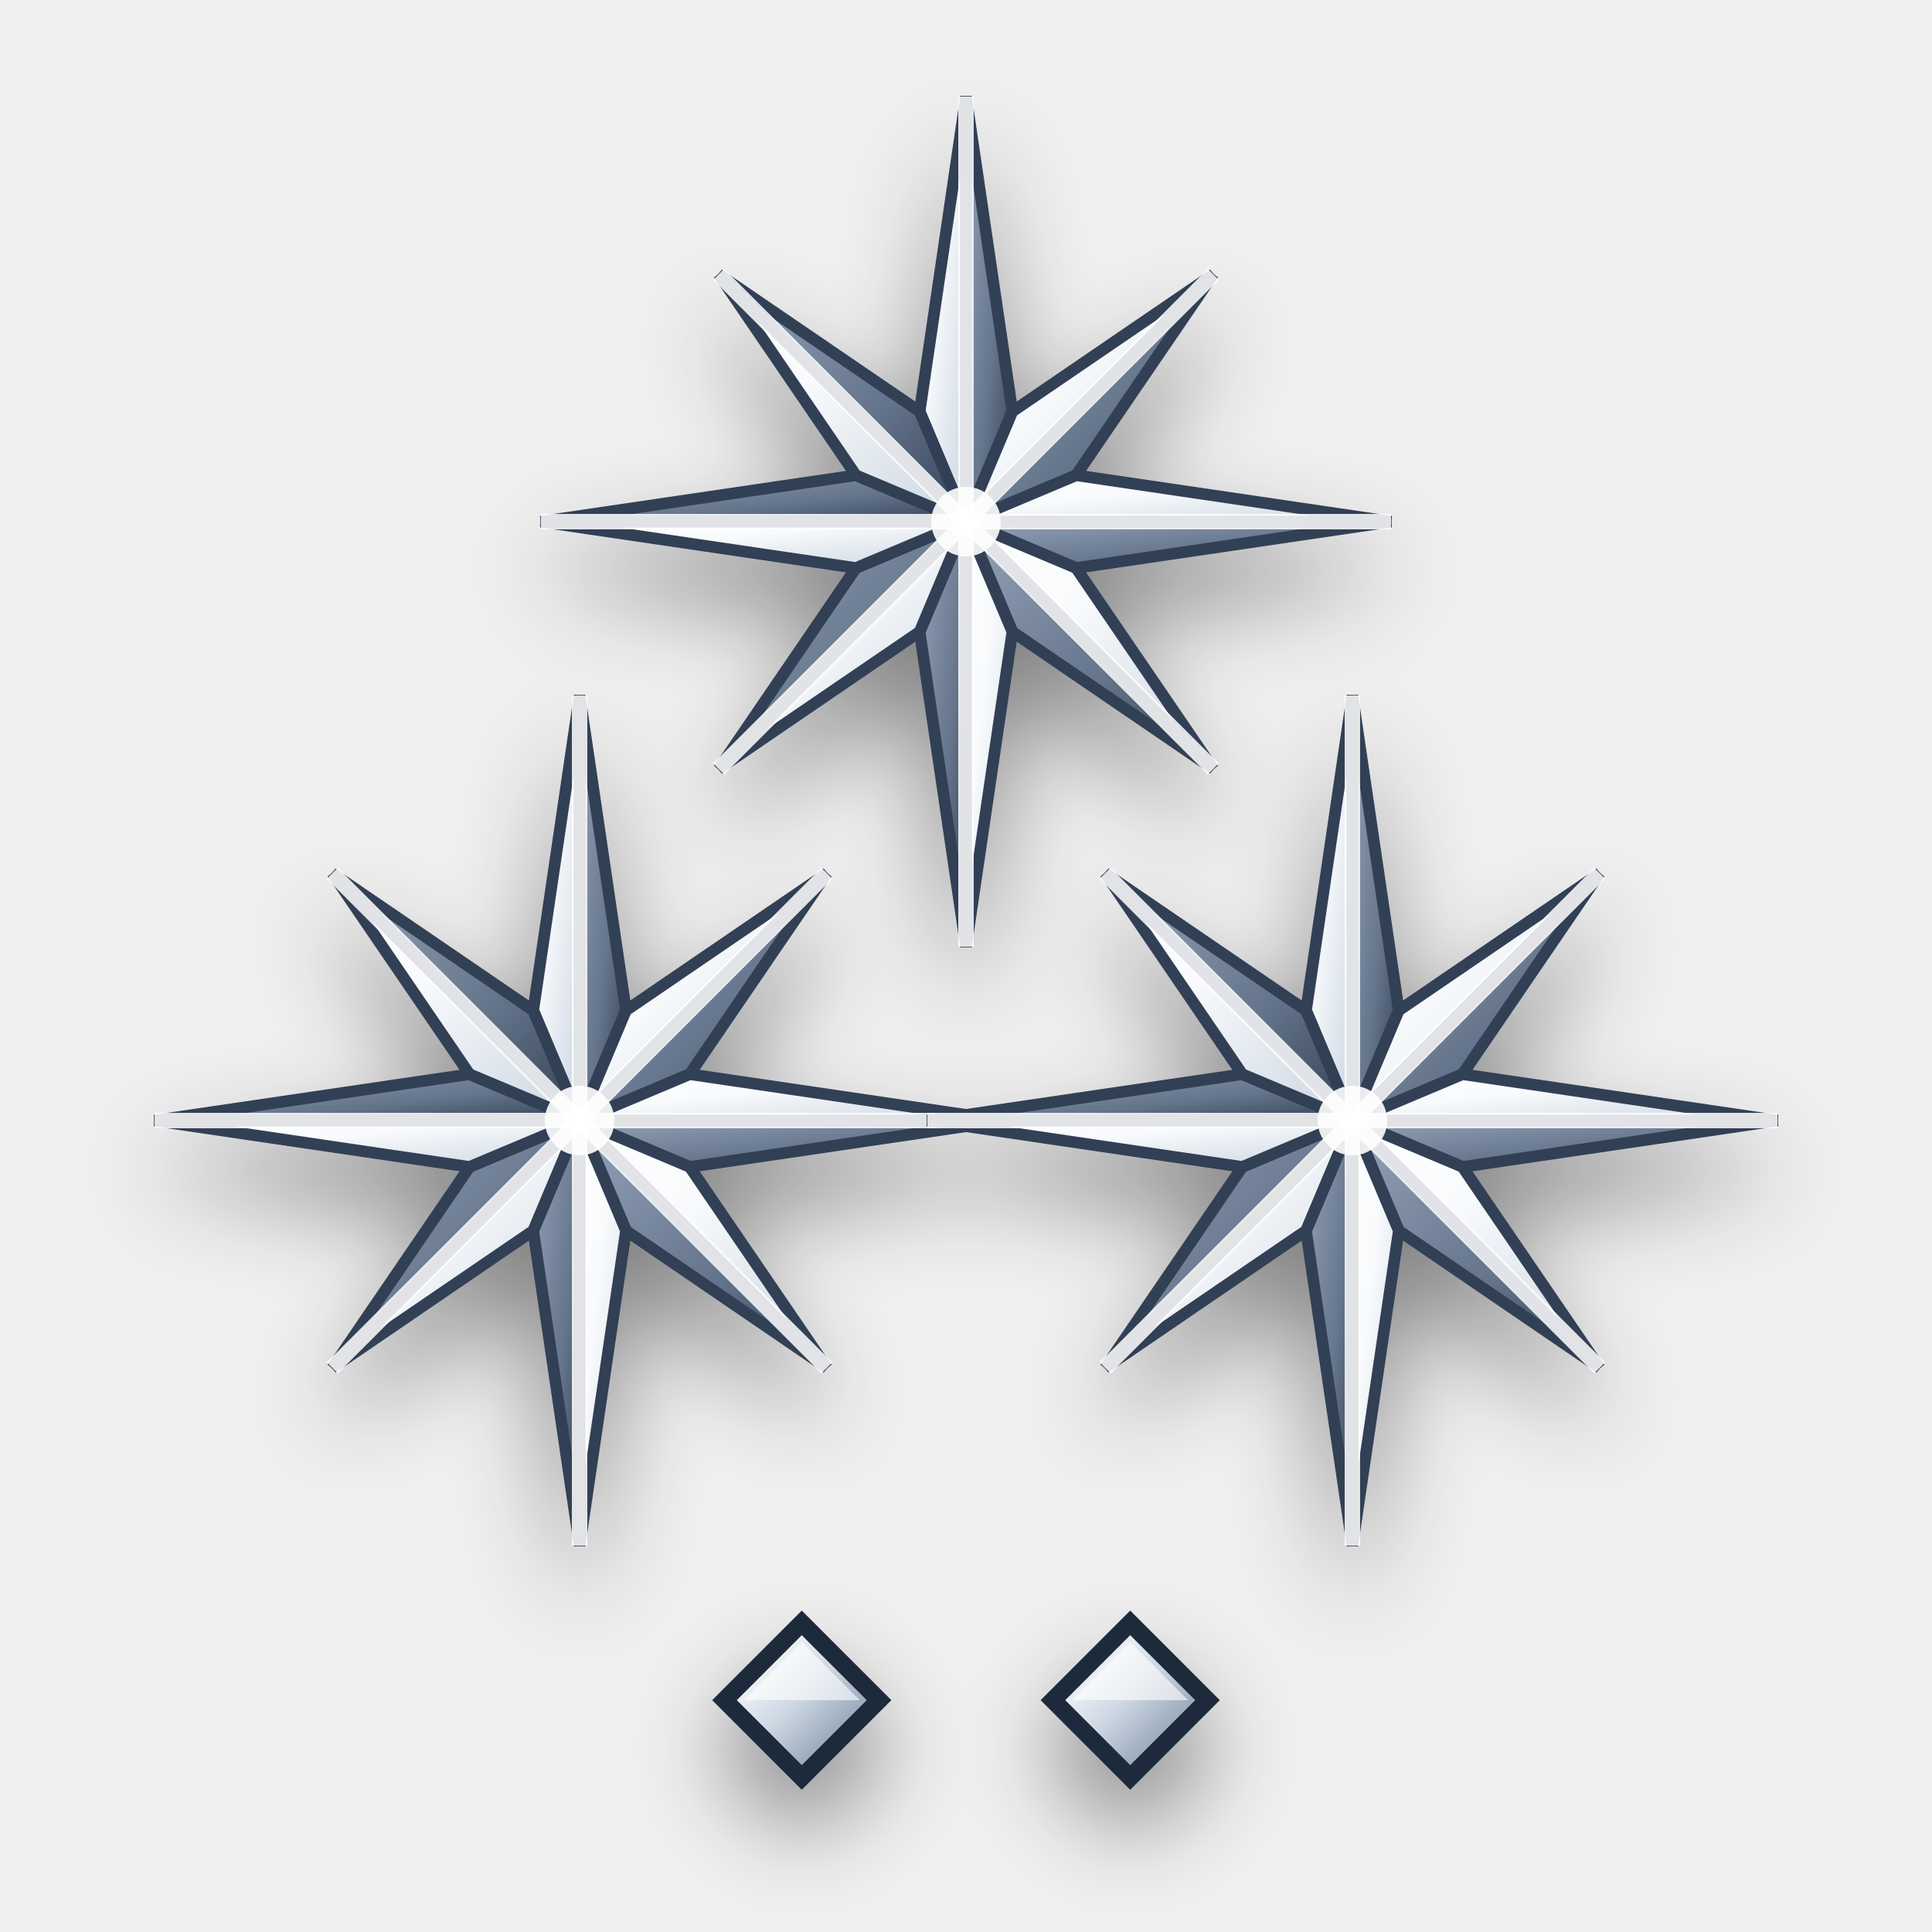
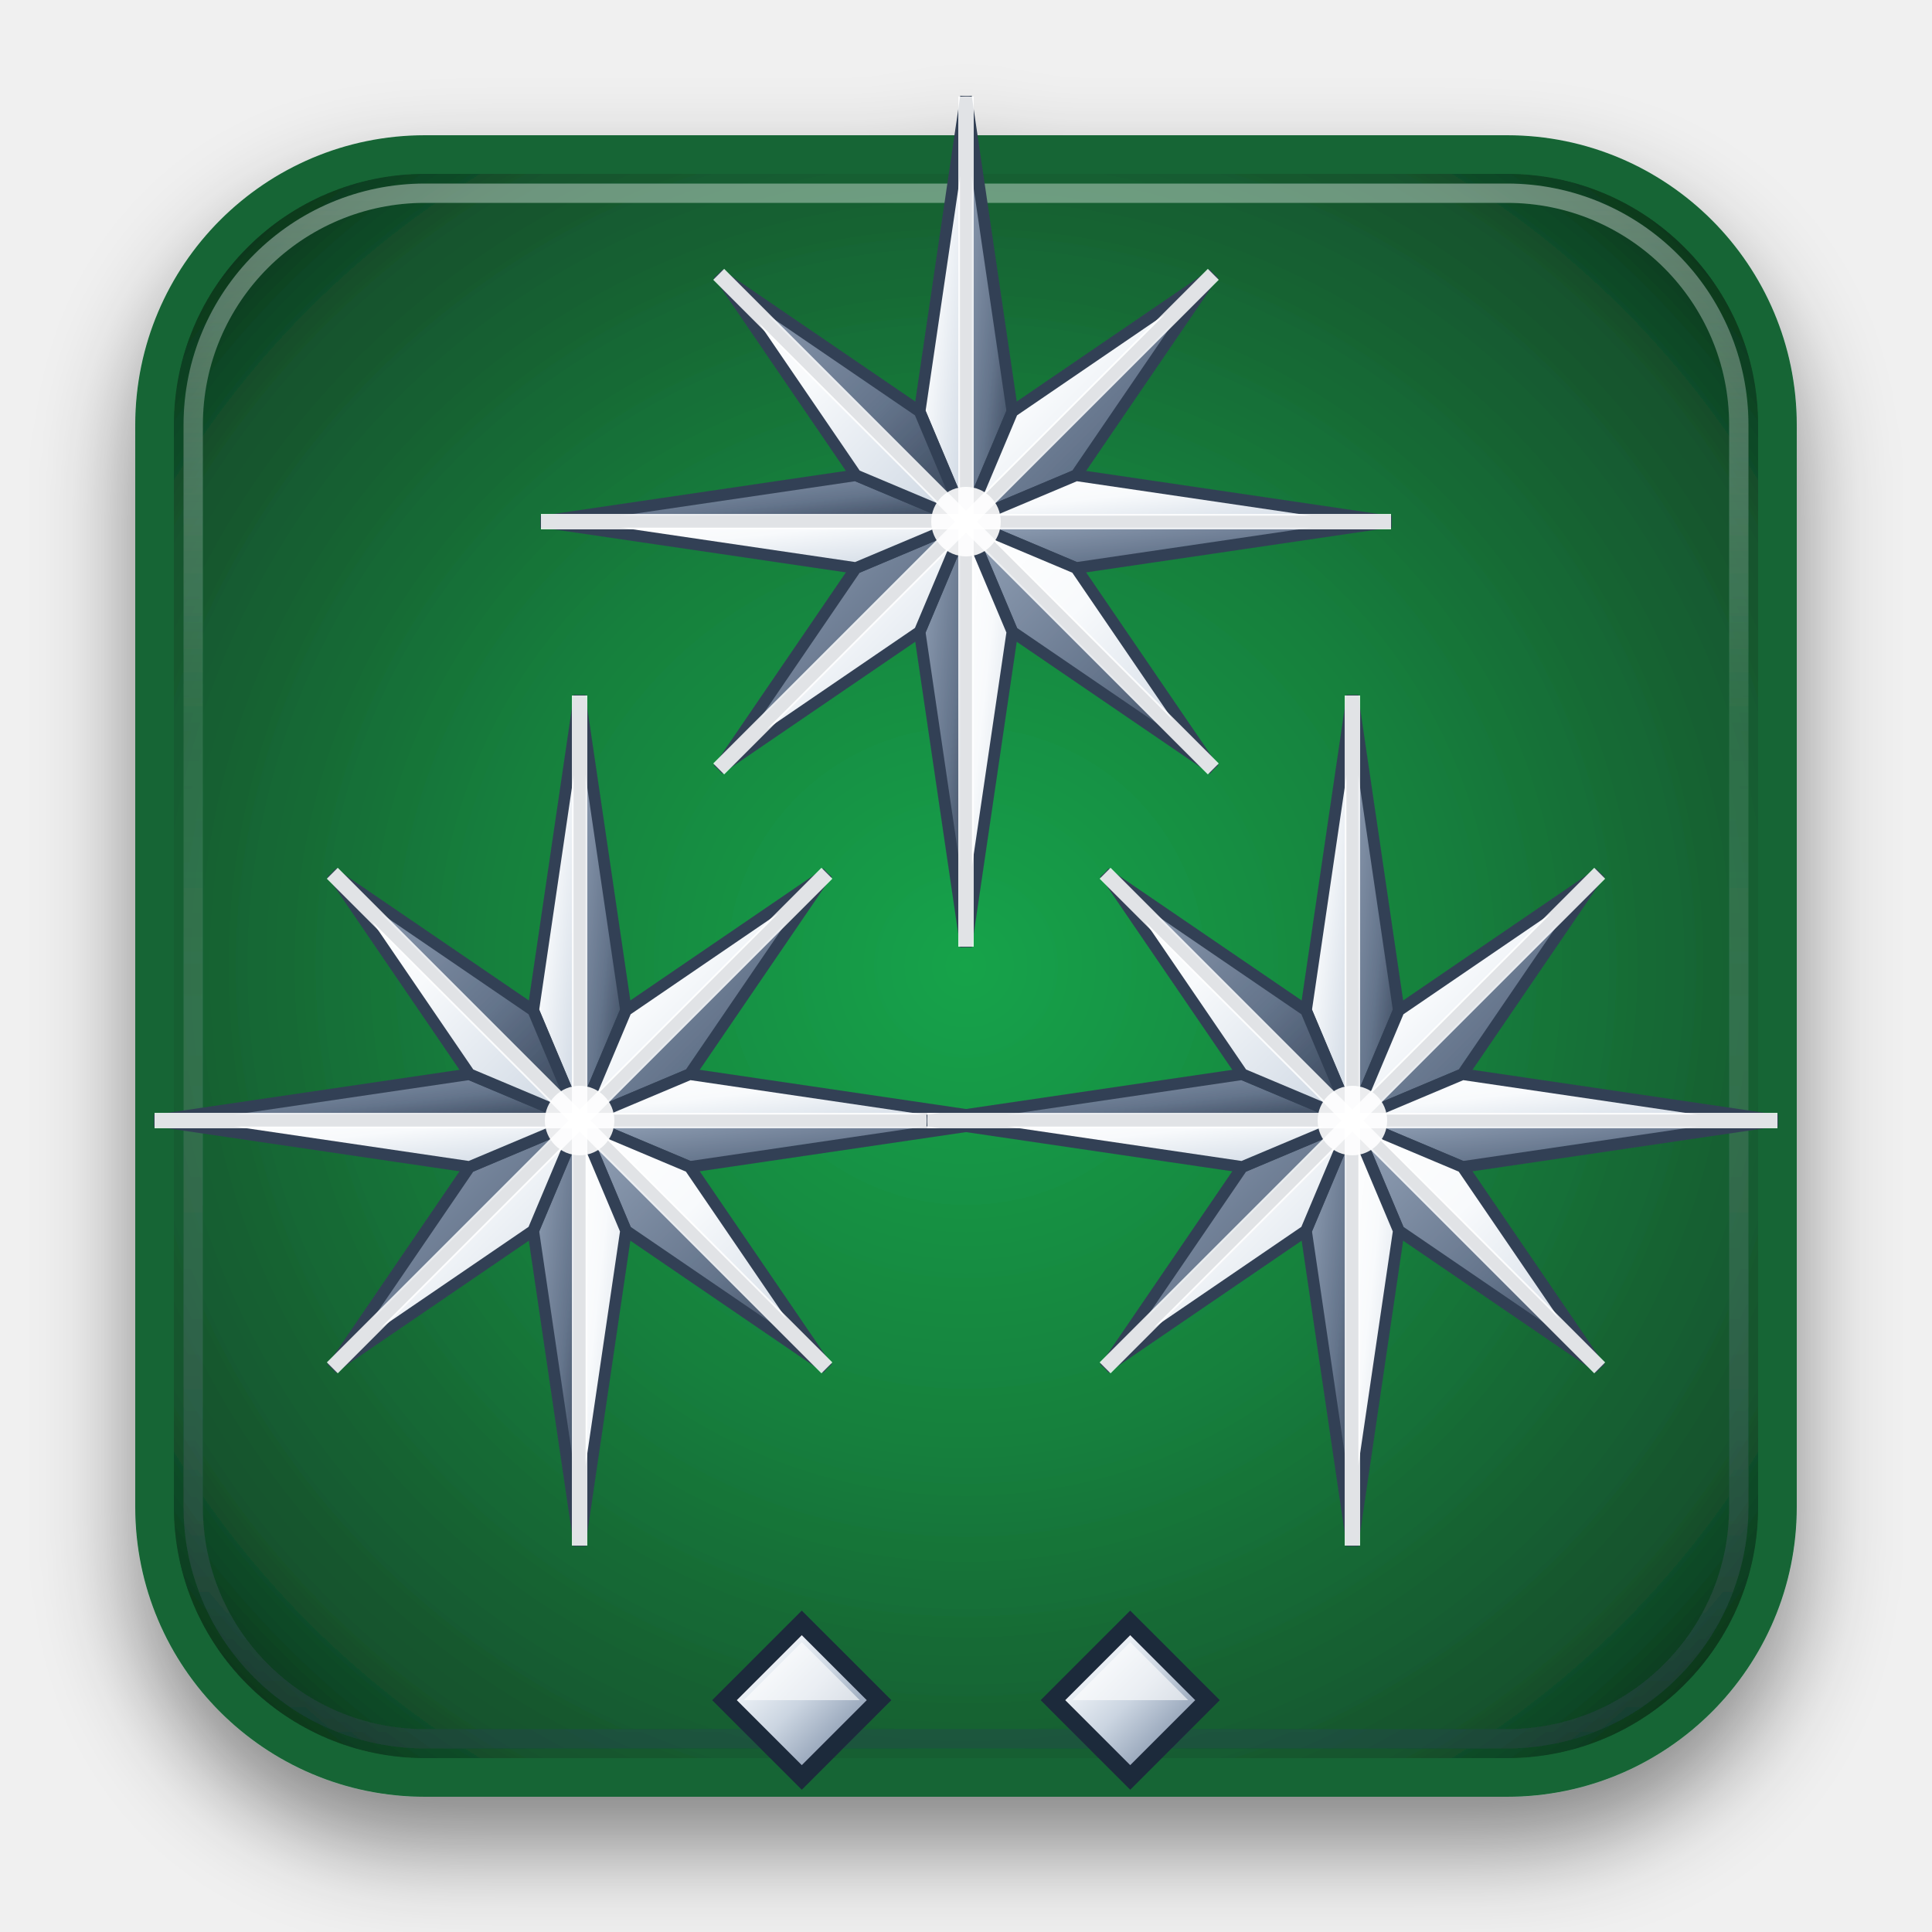
<svg xmlns="http://www.w3.org/2000/svg" viewBox="0 0 100 100" width="100%" height="100%">
  <defs>
    <linearGradient id="silverGrad" x1="0%" y1="0%" x2="100%" y2="100%">
      <stop offset="0%" stop-color="#FFFFFF" />
      <stop offset="25%" stop-color="#F1F5F9" />
      <stop offset="50%" stop-color="#CBD5E1" />
      <stop offset="75%" stop-color="#94A3B8" />
      <stop offset="100%" stop-color="#475569" />
    </linearGradient>
    <linearGradient id="silverBevel" x1="0%" y1="0%" x2="0%" y2="100%">
      <stop offset="0%" stop-color="#FFFFFF" stop-opacity="0.95" />
      <stop offset="35%" stop-color="#E2E8F0" stop-opacity="0.3" />
      <stop offset="100%" stop-color="#334155" stop-opacity="0.85" />
    </linearGradient>
    <linearGradient id="starFacetLight" x1="0%" y1="0%" x2="100%" y2="100%">
      <stop offset="0%" stop-color="#FFFFFF" />
      <stop offset="40%" stop-color="#F8FAFC" />
      <stop offset="100%" stop-color="#CBD5E1" />
    </linearGradient>
    <linearGradient id="starFacetDark" x1="0%" y1="0%" x2="100%" y2="100%">
      <stop offset="0%" stop-color="#94A3B8" />
      <stop offset="60%" stop-color="#64748B" />
      <stop offset="100%" stop-color="#334155" />
    </linearGradient>
    <linearGradient id="goldGrad" x1="0%" y1="0%" x2="100%" y2="100%">
      <stop offset="0%" stop-color="#FFFBEB" />
      <stop offset="20%" stop-color="#FDE047" />
      <stop offset="50%" stop-color="#F59E0B" />
      <stop offset="80%" stop-color="#D97706" />
      <stop offset="100%" stop-color="#78350F" />
    </linearGradient>
    <linearGradient id="goldBevel" x1="0%" y1="0%" x2="0%" y2="100%">
      <stop offset="0%" stop-color="#FEF9C3" stop-opacity="0.95" />
      <stop offset="50%" stop-color="#F59E0B" stop-opacity="0.35" />
      <stop offset="100%" stop-color="#92400E" stop-opacity="0.9" />
    </linearGradient>
    <linearGradient id="goldStarFacetLight" x1="0%" y1="0%" x2="100%" y2="100%">
      <stop offset="0%" stop-color="#FEF9C3" />
      <stop offset="40%" stop-color="#FDE047" />
      <stop offset="100%" stop-color="#F59E0B" />
    </linearGradient>
    <linearGradient id="goldStarFacetDark" x1="0%" y1="0%" x2="100%" y2="100%">
      <stop offset="0%" stop-color="#D97706" />
      <stop offset="60%" stop-color="#B45309" />
      <stop offset="100%" stop-color="#78350F" />
    </linearGradient>
    <linearGradient id="diamondCyan" x1="0%" y1="0%" x2="100%" y2="100%">
      <stop offset="0%" stop-color="#F0F9FF" />
      <stop offset="25%" stop-color="#7DD3FC" />
      <stop offset="50%" stop-color="#0284C7" />
      <stop offset="85%" stop-color="#0369A1" />
      <stop offset="100%" stop-color="#0C4A6E" />
    </linearGradient>
    <linearGradient id="diamondGold" x1="0%" y1="0%" x2="100%" y2="100%">
      <stop offset="0%" stop-color="#FFFBEB" />
      <stop offset="25%" stop-color="#FDE047" />
      <stop offset="50%" stop-color="#F59E0B" />
      <stop offset="80%" stop-color="#D97706" />
      <stop offset="100%" stop-color="#78350F" />
    </linearGradient>
    <linearGradient id="facetTop" x1="0%" y1="0%" x2="0%" y2="100%">
      <stop offset="0%" stop-color="#FFFFFF" stop-opacity="0.9" />
      <stop offset="100%" stop-color="#38BDF8" stop-opacity="0.2" />
    </linearGradient>
    <linearGradient id="facetBottom" x1="0%" y1="0%" x2="0%" y2="100%">
      <stop offset="0%" stop-color="#0284C7" stop-opacity="0.3" />
      <stop offset="100%" stop-color="#082F49" stop-opacity="0.85" />
    </linearGradient>
    <linearGradient id="facetGoldTop" x1="0%" y1="0%" x2="0%" y2="100%">
      <stop offset="0%" stop-color="#FFFFFF" stop-opacity="0.95" />
      <stop offset="100%" stop-color="#FDE047" stop-opacity="0.25" />
    </linearGradient>
    <linearGradient id="facetGoldBottom" x1="0%" y1="0%" x2="0%" y2="100%">
      <stop offset="0%" stop-color="#B45309" stop-opacity="0.35" />
      <stop offset="100%" stop-color="#451A03" stop-opacity="0.9" />
    </linearGradient>
    <radialGradient id="plateCrimson" cx="50%" cy="50%" r="65%">
      <stop offset="0%" stop-color="#6B1D22" />
      <stop offset="50%" stop-color="#4A1216" />
      <stop offset="85%" stop-color="#2D0A0C" />
      <stop offset="100%" stop-color="#1A0406" />
    </radialGradient>
    <filter id="badgeShadow" x="-20%" y="-20%" width="140%" height="140%">
      <feDropShadow dx="0" dy="2.5" stdDeviation="2.5" flood-color="#000000" flood-opacity="0.45" />
    </filter>
    <filter id="goldGlow" x="-30%" y="-30%" width="160%" height="160%">
      <feDropShadow dx="0" dy="1" stdDeviation="3.5" flood-color="#F59E0B" flood-opacity="0.5" />
    </filter>
+     <radialGradient id="plateGrey" cx="50%" cy="50%" r="65%">
+       <stop offset="0%" stop-color="#475569" />
+       <stop offset="50%" stop-color="#334155" />
+       <stop offset="85%" stop-color="#1E293B" />
+       <stop offset="100%" stop-color="#0F172A" />
+     </radialGradient>
+     <radialGradient id="plateLeather" cx="50%" cy="50%" r="65%">
+       <stop offset="0%" stop-color="#854D0E" />
+       <stop offset="45%" stop-color="#713F12" />
+       <stop offset="85%" stop-color="#451A03" />
+       <stop offset="100%" stop-color="#260E02" />
+     </radialGradient>
+     <radialGradient id="plateBlue" cx="50%" cy="50%" r="65%">
+       <stop offset="0%" stop-color="#0284C7" />
+       <stop offset="45%" stop-color="#0369A1" />
+       <stop offset="85%" stop-color="#0C4A6E" />
+       <stop offset="100%" stop-color="#082F49" />
+     </radialGradient>
+     <radialGradient id="plateGreen" cx="50%" cy="50%" r="65%">
+       <stop offset="0%" stop-color="#16A34A" />
+       <stop offset="45%" stop-color="#15803D" />
+       <stop offset="85%" stop-color="#14532D" />
+       <stop offset="100%" stop-color="#052E16" />
+     </radialGradient>
+     <radialGradient id="plateCrimson" cx="50%" cy="50%" r="65%">
+       <stop offset="0%" stop-color="#6B1D22" />
+       <stop offset="50%" stop-color="#4A1216" />
+       <stop offset="85%" stop-color="#2D0A0C" />
+       <stop offset="100%" stop-color="#1A0406" />
+     </radialGradient>
+     <radialGradient id="plateBlack" cx="50%" cy="50%" r="65%">
+       <stop offset="0%" stop-color="#181A22" />
+       <stop offset="50%" stop-color="#0D0E14" />
+       <stop offset="85%" stop-color="#05060A" />
+       <stop offset="100%" stop-color="#000000" />
+     </radialGradient>
+     <linearGradient id="diamondSilver" x1="0%" y1="0%" x2="100%" y2="100%">
+       <stop offset="0%" stop-color="#FFFFFF" />
+       <stop offset="25%" stop-color="#F1F5F9" />
+       <stop offset="50%" stop-color="#CBD5E1" />
+       <stop offset="75%" stop-color="#94A3B8" />
+       <stop offset="100%" stop-color="#475569" />
+     </linearGradient>
+     <linearGradient id="facetSilverTop" x1="0%" y1="0%" x2="0%" y2="100%">
+       <stop offset="0%" stop-color="#FFFFFF" stop-opacity="0.95" />
+       <stop offset="100%" stop-color="#CBD5E1" stop-opacity="0.3" />
+     </linearGradient>
+     <linearGradient id="facetSilverBottom" x1="0%" y1="0%" x2="0%" y2="100%">
+       <stop offset="0%" stop-color="#94A3B8" stop-opacity="0.4" />
+       <stop offset="100%" stop-color="#334155" stop-opacity="0.85" />
+     </linearGradient>
  </defs>
  <g filter="url(#badgeShadow)">
+     <rect x="8" y="8" width="84" height="84" rx="14" fill="url(#plateGreen)" stroke="#166534" stroke-width="2" />
+     <rect x="10" y="10" width="80" height="80" rx="12" fill="none" stroke="url(#silverBevel)" stroke-width="1" opacity="0.4" />
    <g id="star8">
      <polygon points="50,27 47.6,21.3 50.0,5.0" fill="url(#starFacetLight)" stroke="#334155" stroke-width="0.6" />
      <polygon points="50,27 50.0,5.0 52.4,21.3" fill="url(#starFacetDark)" stroke="#334155" stroke-width="0.6" />
      <polygon points="50,27 52.4,21.3 62.8,14.2" fill="url(#starFacetLight)" stroke="#334155" stroke-width="0.6" />
      <polygon points="50,27 62.8,14.2 55.7,24.6" fill="url(#starFacetDark)" stroke="#334155" stroke-width="0.6" />
      <polygon points="50,27 55.7,24.6 72.0,27.0" fill="url(#starFacetLight)" stroke="#334155" stroke-width="0.6" />
      <polygon points="50,27 72.0,27.0 55.7,29.4" fill="url(#starFacetDark)" stroke="#334155" stroke-width="0.6" />
      <polygon points="50,27 55.7,29.4 62.8,39.8" fill="url(#starFacetLight)" stroke="#334155" stroke-width="0.6" />
      <polygon points="50,27 62.8,39.8 52.4,32.7" fill="url(#starFacetDark)" stroke="#334155" stroke-width="0.6" />
      <polygon points="50,27 52.4,32.7 50.0,49.0" fill="url(#starFacetLight)" stroke="#334155" stroke-width="0.6" />
      <polygon points="50,27 50.0,49.0 47.6,32.7" fill="url(#starFacetDark)" stroke="#334155" stroke-width="0.6" />
      <polygon points="50,27 47.6,32.7 37.2,39.8" fill="url(#starFacetLight)" stroke="#334155" stroke-width="0.6" />
      <polygon points="50,27 37.2,39.8 44.3,29.4" fill="url(#starFacetDark)" stroke="#334155" stroke-width="0.6" />
      <polygon points="50,27 44.3,29.4 28.0,27.0" fill="url(#starFacetLight)" stroke="#334155" stroke-width="0.6" />
      <polygon points="50,27 28.0,27.0 44.3,24.6" fill="url(#starFacetDark)" stroke="#334155" stroke-width="0.6" />
      <polygon points="50,27 44.3,24.6 37.2,14.2" fill="url(#starFacetLight)" stroke="#334155" stroke-width="0.6" />
      <polygon points="50,27 37.2,14.2 47.6,21.3" fill="url(#starFacetDark)" stroke="#334155" stroke-width="0.6" />
      <line x1="50" y1="27" x2="50.0" y2="5.0" stroke="#FFFFFF" stroke-width="0.8" opacity="0.85" />
      <line x1="50" y1="27" x2="62.8" y2="14.2" stroke="#FFFFFF" stroke-width="0.8" opacity="0.85" />
      <line x1="50" y1="27" x2="72.0" y2="27.0" stroke="#FFFFFF" stroke-width="0.8" opacity="0.85" />
      <line x1="50" y1="27" x2="62.8" y2="39.8" stroke="#FFFFFF" stroke-width="0.8" opacity="0.85" />
      <line x1="50" y1="27" x2="50.0" y2="49.0" stroke="#FFFFFF" stroke-width="0.8" opacity="0.85" />
      <line x1="50" y1="27" x2="37.2" y2="39.8" stroke="#FFFFFF" stroke-width="0.8" opacity="0.85" />
      <line x1="50" y1="27" x2="28.0" y2="27.0" stroke="#FFFFFF" stroke-width="0.8" opacity="0.85" />
      <line x1="50" y1="27" x2="37.2" y2="14.2" stroke="#FFFFFF" stroke-width="0.8" opacity="0.85" />
      <circle cx="50" cy="27" r="1.8" fill="#FFFFFF" opacity="0.9" />
    </g>
    <g id="star8">
      <polygon points="30,58 27.6,52.3 30.0,36.0" fill="url(#starFacetLight)" stroke="#334155" stroke-width="0.6" />
      <polygon points="30,58 30.0,36.0 32.4,52.3" fill="url(#starFacetDark)" stroke="#334155" stroke-width="0.6" />
      <polygon points="30,58 32.4,52.3 42.8,45.2" fill="url(#starFacetLight)" stroke="#334155" stroke-width="0.6" />
      <polygon points="30,58 42.8,45.2 35.7,55.6" fill="url(#starFacetDark)" stroke="#334155" stroke-width="0.6" />
      <polygon points="30,58 35.7,55.6 52.0,58.0" fill="url(#starFacetLight)" stroke="#334155" stroke-width="0.6" />
      <polygon points="30,58 52.0,58.0 35.7,60.4" fill="url(#starFacetDark)" stroke="#334155" stroke-width="0.6" />
      <polygon points="30,58 35.7,60.4 42.8,70.8" fill="url(#starFacetLight)" stroke="#334155" stroke-width="0.6" />
      <polygon points="30,58 42.8,70.8 32.4,63.7" fill="url(#starFacetDark)" stroke="#334155" stroke-width="0.6" />
      <polygon points="30,58 32.4,63.7 30.0,80.0" fill="url(#starFacetLight)" stroke="#334155" stroke-width="0.6" />
      <polygon points="30,58 30.0,80.0 27.6,63.7" fill="url(#starFacetDark)" stroke="#334155" stroke-width="0.6" />
      <polygon points="30,58 27.6,63.7 17.2,70.8" fill="url(#starFacetLight)" stroke="#334155" stroke-width="0.6" />
      <polygon points="30,58 17.2,70.8 24.3,60.4" fill="url(#starFacetDark)" stroke="#334155" stroke-width="0.6" />
      <polygon points="30,58 24.3,60.4 8.0,58.0" fill="url(#starFacetLight)" stroke="#334155" stroke-width="0.6" />
      <polygon points="30,58 8.0,58.0 24.3,55.6" fill="url(#starFacetDark)" stroke="#334155" stroke-width="0.6" />
      <polygon points="30,58 24.3,55.6 17.2,45.2" fill="url(#starFacetLight)" stroke="#334155" stroke-width="0.6" />
      <polygon points="30,58 17.2,45.2 27.6,52.3" fill="url(#starFacetDark)" stroke="#334155" stroke-width="0.6" />
      <line x1="30" y1="58" x2="30.0" y2="36.0" stroke="#FFFFFF" stroke-width="0.8" opacity="0.85" />
      <line x1="30" y1="58" x2="42.8" y2="45.2" stroke="#FFFFFF" stroke-width="0.8" opacity="0.85" />
      <line x1="30" y1="58" x2="52.0" y2="58.0" stroke="#FFFFFF" stroke-width="0.8" opacity="0.85" />
      <line x1="30" y1="58" x2="42.8" y2="70.8" stroke="#FFFFFF" stroke-width="0.8" opacity="0.85" />
      <line x1="30" y1="58" x2="30.0" y2="80.0" stroke="#FFFFFF" stroke-width="0.8" opacity="0.85" />
      <line x1="30" y1="58" x2="17.2" y2="70.8" stroke="#FFFFFF" stroke-width="0.8" opacity="0.85" />
      <line x1="30" y1="58" x2="8.0" y2="58.0" stroke="#FFFFFF" stroke-width="0.8" opacity="0.85" />
      <line x1="30" y1="58" x2="17.2" y2="45.2" stroke="#FFFFFF" stroke-width="0.8" opacity="0.85" />
      <circle cx="30" cy="58" r="1.8" fill="#FFFFFF" opacity="0.9" />
    </g>
    <g id="star8">
      <polygon points="70,58 67.6,52.3 70.0,36.0" fill="url(#starFacetLight)" stroke="#334155" stroke-width="0.6" />
      <polygon points="70,58 70.0,36.0 72.4,52.3" fill="url(#starFacetDark)" stroke="#334155" stroke-width="0.6" />
      <polygon points="70,58 72.4,52.3 82.8,45.2" fill="url(#starFacetLight)" stroke="#334155" stroke-width="0.6" />
      <polygon points="70,58 82.8,45.2 75.7,55.6" fill="url(#starFacetDark)" stroke="#334155" stroke-width="0.6" />
      <polygon points="70,58 75.7,55.6 92.0,58.0" fill="url(#starFacetLight)" stroke="#334155" stroke-width="0.6" />
      <polygon points="70,58 92.0,58.0 75.7,60.4" fill="url(#starFacetDark)" stroke="#334155" stroke-width="0.6" />
      <polygon points="70,58 75.7,60.4 82.8,70.8" fill="url(#starFacetLight)" stroke="#334155" stroke-width="0.6" />
      <polygon points="70,58 82.8,70.8 72.4,63.7" fill="url(#starFacetDark)" stroke="#334155" stroke-width="0.6" />
      <polygon points="70,58 72.4,63.7 70.0,80.0" fill="url(#starFacetLight)" stroke="#334155" stroke-width="0.6" />
      <polygon points="70,58 70.0,80.0 67.6,63.7" fill="url(#starFacetDark)" stroke="#334155" stroke-width="0.6" />
      <polygon points="70,58 67.6,63.7 57.2,70.8" fill="url(#starFacetLight)" stroke="#334155" stroke-width="0.6" />
      <polygon points="70,58 57.2,70.8 64.3,60.4" fill="url(#starFacetDark)" stroke="#334155" stroke-width="0.6" />
      <polygon points="70,58 64.3,60.4 48.0,58.0" fill="url(#starFacetLight)" stroke="#334155" stroke-width="0.6" />
      <polygon points="70,58 48.0,58.0 64.3,55.6" fill="url(#starFacetDark)" stroke="#334155" stroke-width="0.6" />
      <polygon points="70,58 64.3,55.6 57.2,45.2" fill="url(#starFacetLight)" stroke="#334155" stroke-width="0.6" />
      <polygon points="70,58 57.2,45.2 67.6,52.3" fill="url(#starFacetDark)" stroke="#334155" stroke-width="0.6" />
      <line x1="70" y1="58" x2="70.0" y2="36.0" stroke="#FFFFFF" stroke-width="0.8" opacity="0.85" />
      <line x1="70" y1="58" x2="82.8" y2="45.2" stroke="#FFFFFF" stroke-width="0.8" opacity="0.85" />
      <line x1="70" y1="58" x2="92.0" y2="58.0" stroke="#FFFFFF" stroke-width="0.8" opacity="0.85" />
      <line x1="70" y1="58" x2="82.8" y2="70.8" stroke="#FFFFFF" stroke-width="0.8" opacity="0.85" />
      <line x1="70" y1="58" x2="70.0" y2="80.0" stroke="#FFFFFF" stroke-width="0.8" opacity="0.85" />
      <line x1="70" y1="58" x2="57.2" y2="70.8" stroke="#FFFFFF" stroke-width="0.8" opacity="0.85" />
      <line x1="70" y1="58" x2="48.0" y2="58.0" stroke="#FFFFFF" stroke-width="0.8" opacity="0.85" />
      <line x1="70" y1="58" x2="57.2" y2="45.2" stroke="#FFFFFF" stroke-width="0.8" opacity="0.85" />
      <circle cx="70" cy="58" r="1.8" fill="#FFFFFF" opacity="0.9" />
    </g>
    <g id="pips">
      <g transform="translate(41.5, 88)">
        <polygon points="0,-4 4,0 0,4 -4,0" fill="url(#silverGrad)" stroke="#1E293B" stroke-width="0.9" />
        <polygon points="0,-3 3,0 0,0 -3,0" fill="#FFFFFF" opacity="0.6" />
      </g>
      <g transform="translate(58.5, 88)">
        <polygon points="0,-4 4,0 0,4 -4,0" fill="url(#silverGrad)" stroke="#1E293B" stroke-width="0.9" />
        <polygon points="0,-3 3,0 0,0 -3,0" fill="#FFFFFF" opacity="0.6" />
      </g>
    </g>
  </g>
</svg>
